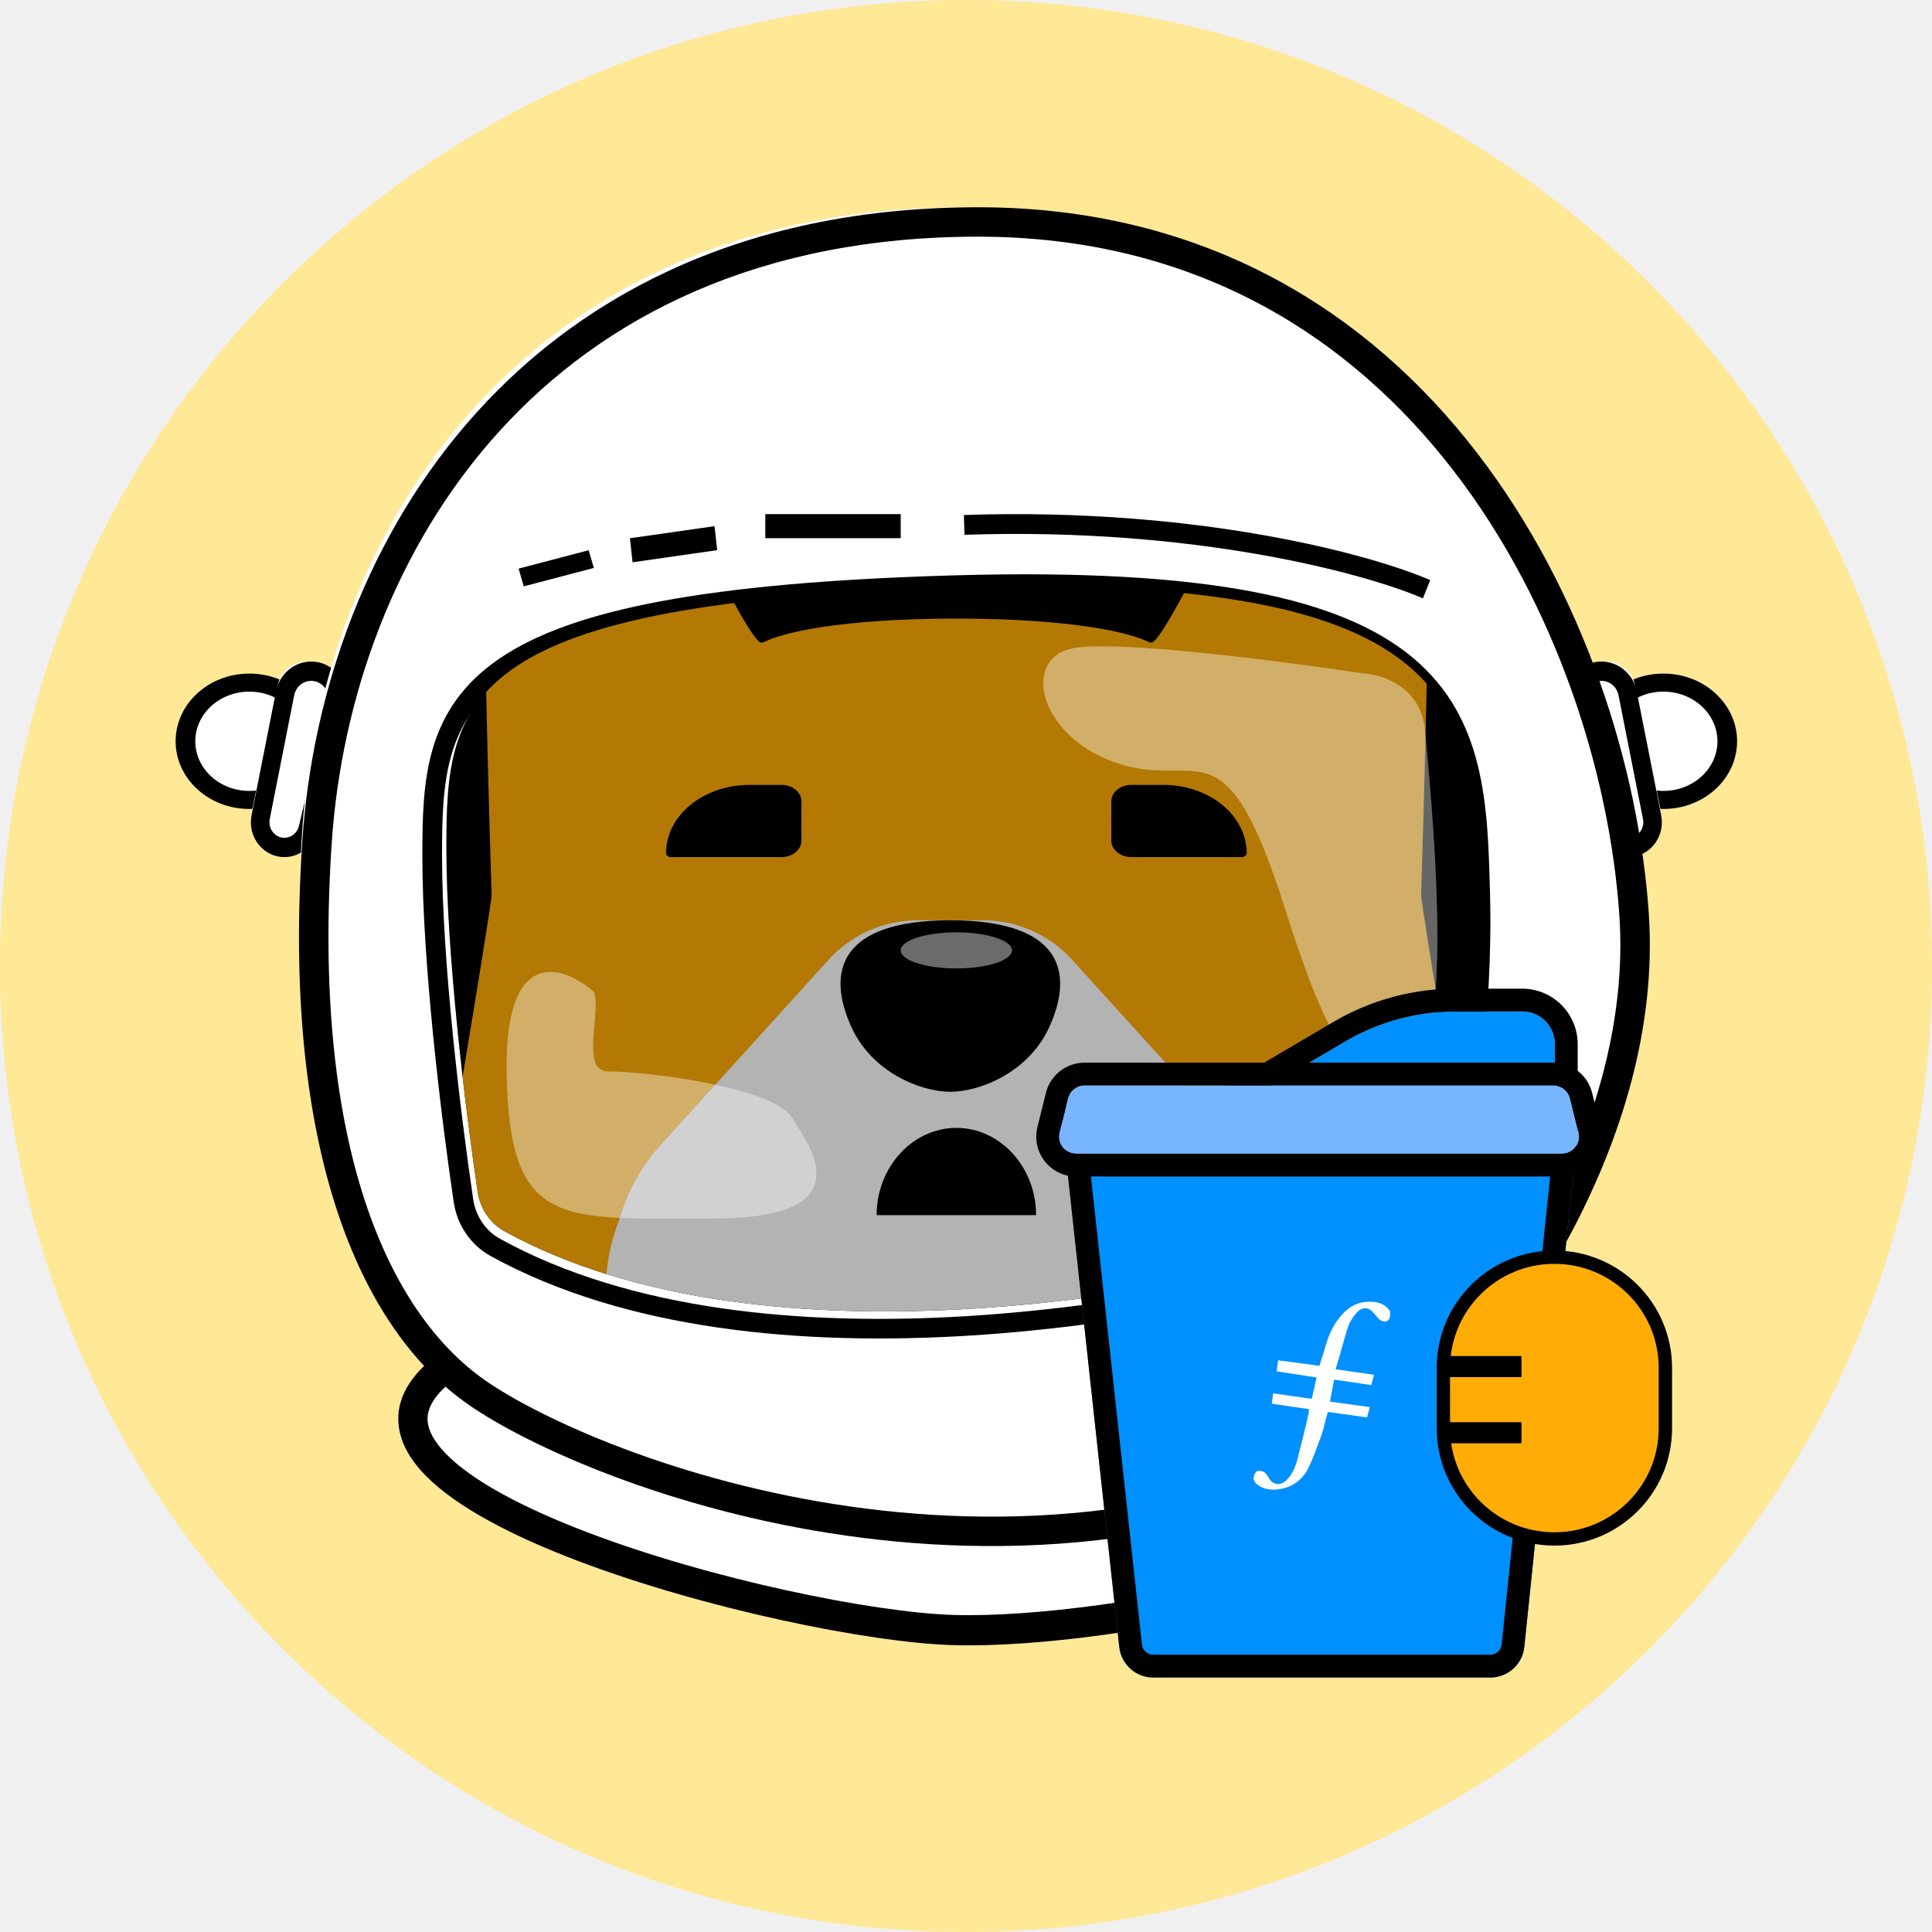
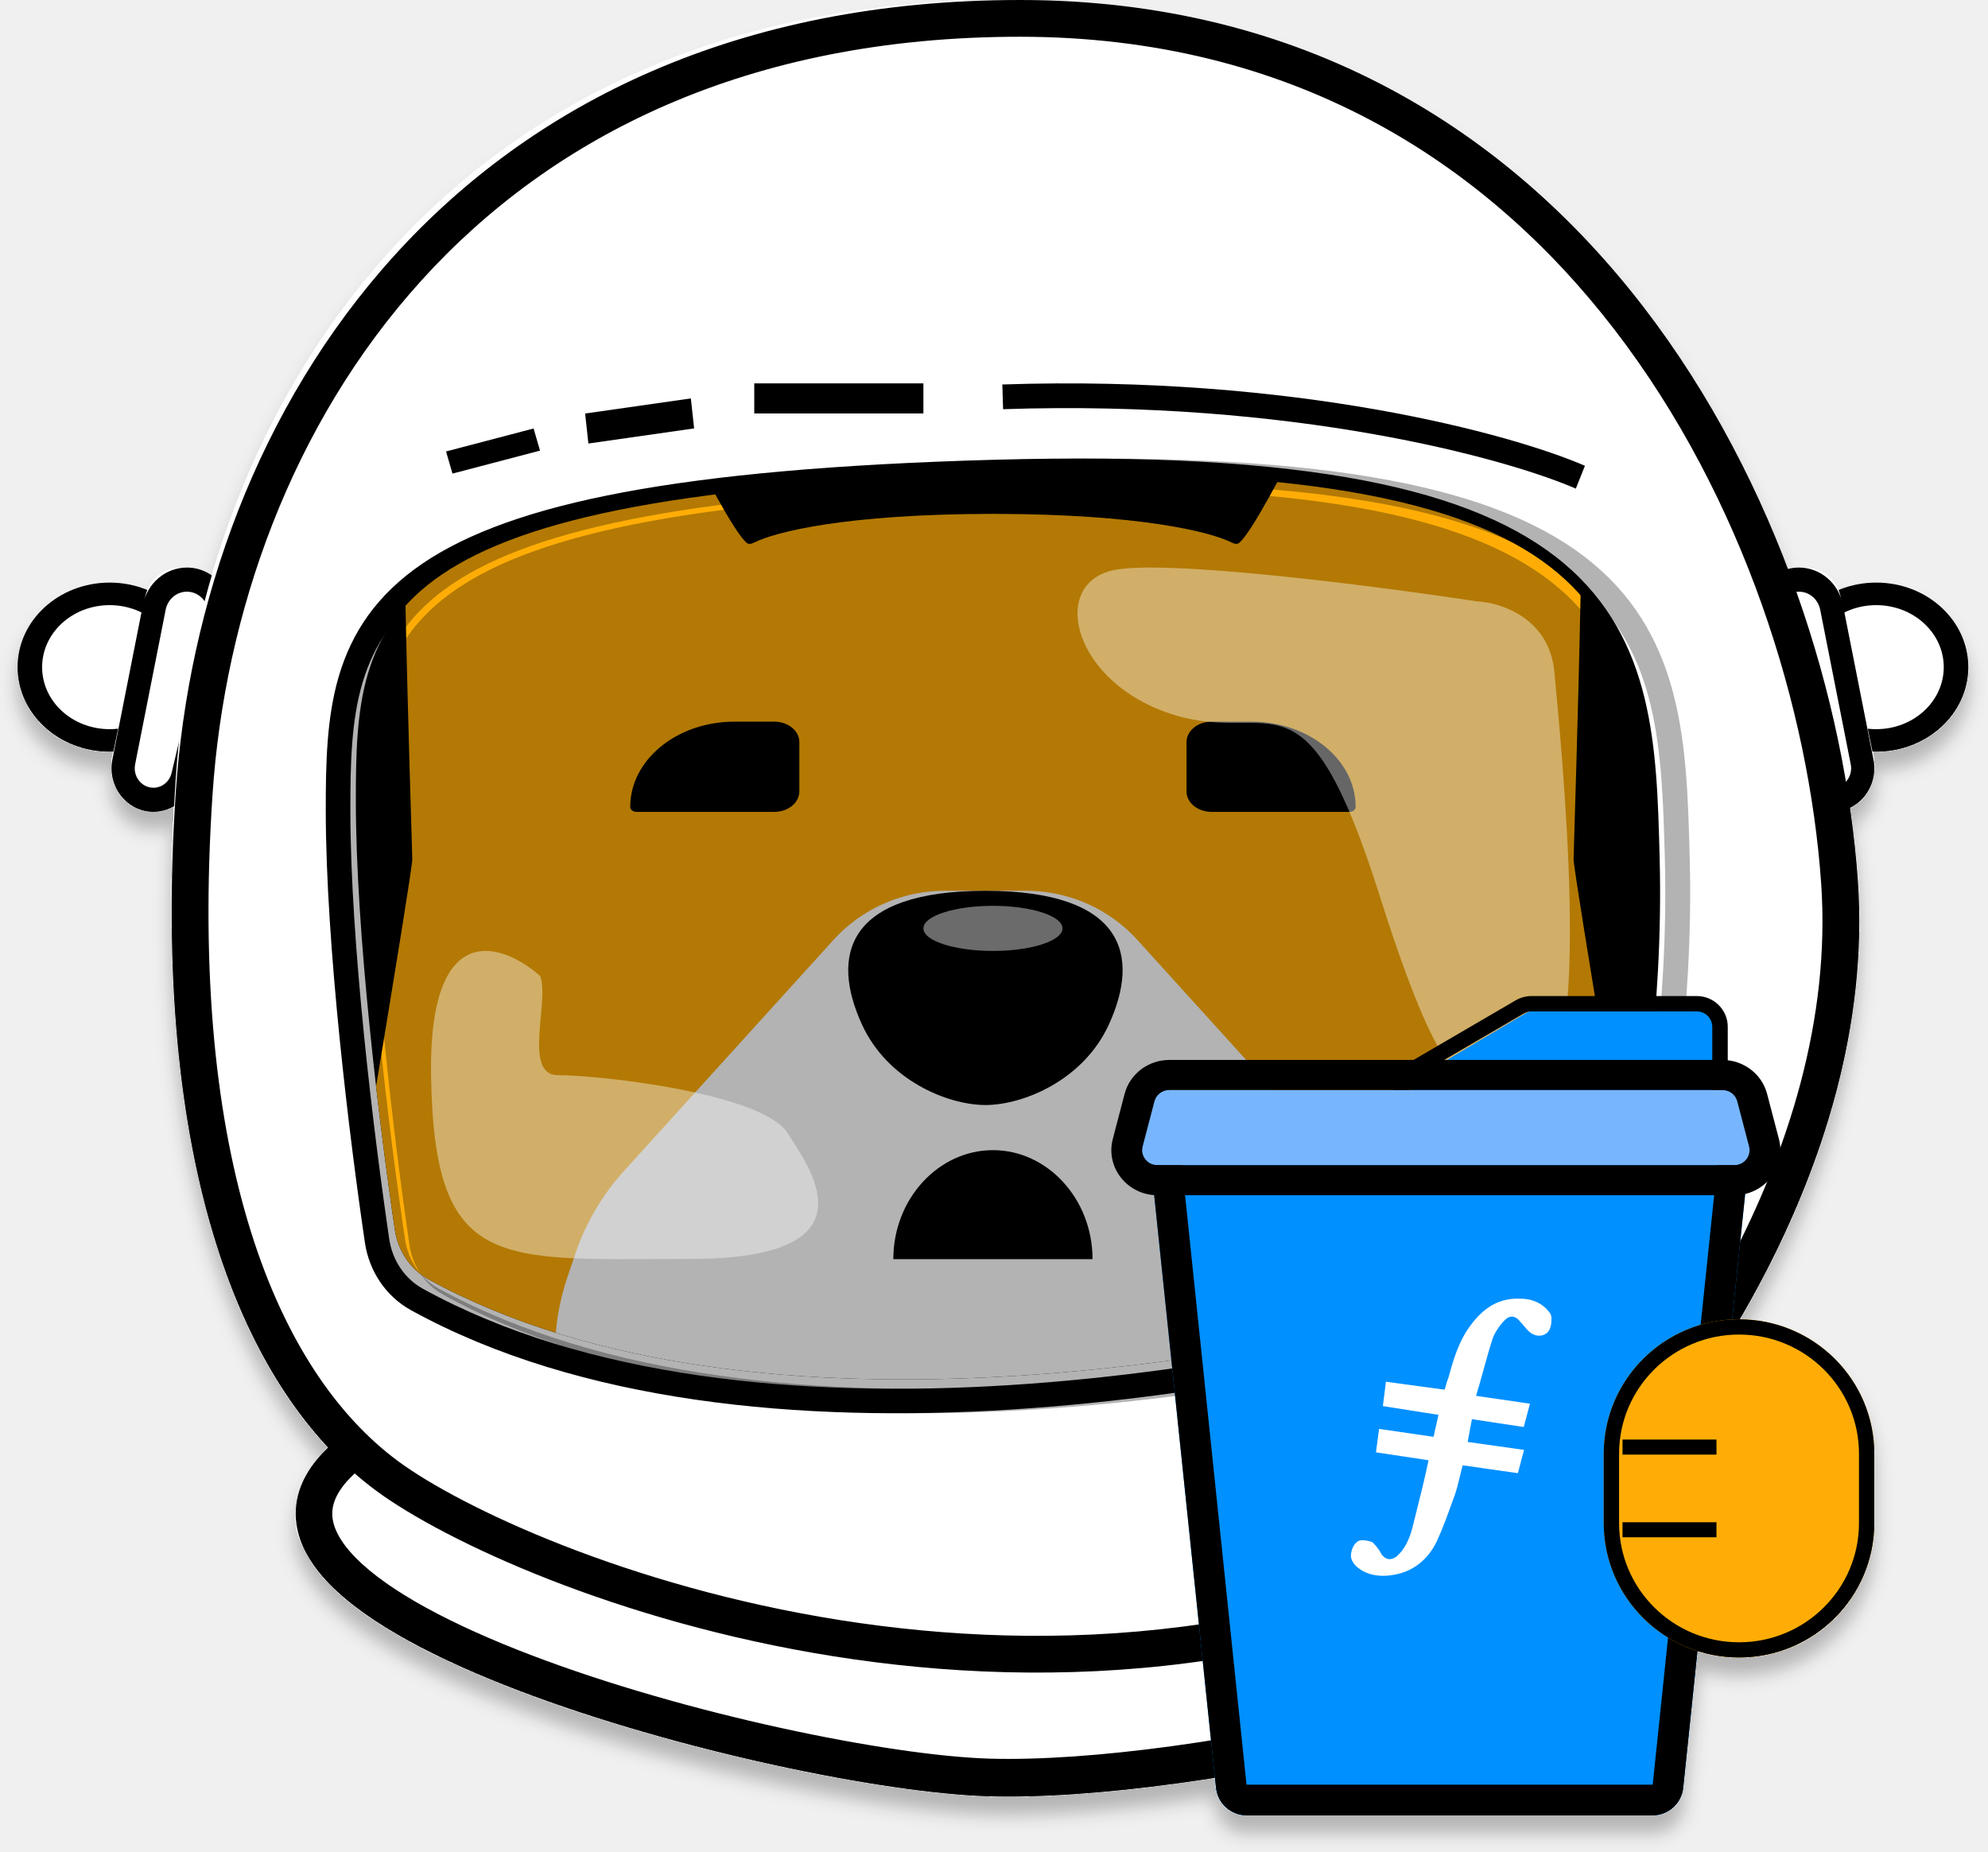
- <svg xmlns="http://www.w3.org/2000/svg" width="550" height="550" viewBox="0 0 550 550" fill="none">
-   <circle cx="275" cy="275" r="275" fill="#FFE896" />
-   <path d="M420.56 421.286C422.131 409.353 417.189 404.945 412.057 403.818C408.893 403.123 405.742 400.903 405.742 397.82C405.742 395.225 403.556 393.106 400.823 393.053L134.456 387.892C130.996 387.825 127.597 388.766 124.717 390.589L120.673 393.149C79.748 425.976 222.282 460.143 269.558 461.483C316.835 462.823 417.738 442.724 420.56 421.286Z" fill="white" />
-   <path fill-rule="evenodd" clip-rule="evenodd" d="M138.371 381.041C134.115 380.952 129.934 382.21 126.391 384.647L122.215 387.519L122.034 387.676C116.439 392.554 113.281 398.088 113.382 404.193C113.48 410.155 116.681 415.476 121.153 420.041C130.046 429.12 145.998 437.279 163.982 444.153C200.159 457.98 247.305 467.595 271.108 468.328C294.873 469.06 331.728 463.963 362.951 455.842C378.573 451.779 393.006 446.903 403.796 441.505C409.18 438.811 413.835 435.9 417.298 432.768C420.697 429.692 423.428 425.965 423.959 421.581C424.8 414.641 423.984 409.224 421.713 405.209C419.386 401.094 415.843 399.003 412.396 398.181C411.437 397.952 410.558 397.479 409.994 396.948C409.457 396.441 409.41 396.102 409.41 395.955C409.41 390.84 405.444 386.665 400.488 386.561L138.371 381.041ZM131.013 391.799C133.139 390.338 135.647 389.583 138.201 389.636L400.318 395.155C400.74 395.164 401.077 395.52 401.077 395.955C401.077 399.105 402.58 401.602 404.371 403.292C406.136 404.957 408.364 406.043 410.519 406.557C412.122 406.939 413.536 407.808 414.517 409.542C415.554 411.375 416.396 414.695 415.691 420.515C415.528 421.863 414.548 423.822 411.804 426.304C409.124 428.729 405.202 431.247 400.16 433.769C390.097 438.804 376.279 443.51 360.915 447.506C330.166 455.504 294.114 460.436 271.357 459.736C248.638 459.036 202.393 449.666 166.877 436.092C149.015 429.265 134.545 421.619 127.013 413.93C123.272 410.11 121.759 406.807 121.713 404.046C121.67 401.462 122.906 398.228 127.237 394.397L131.013 391.799Z" fill="black" />
-   <path d="M455.972 212.738C455.972 222.435 463.833 230.296 473.53 230.296C483.227 230.296 491.088 222.435 491.088 212.738C491.088 203.041 483.227 195.181 473.53 195.181C463.833 195.181 455.972 203.041 455.972 212.738Z" fill="white" />
-   <path fill-rule="evenodd" clip-rule="evenodd" d="M473.53 196.894C482.029 196.894 488.918 203.221 488.918 211.025C488.918 218.83 482.029 225.157 473.53 225.157C465.031 225.157 458.142 218.83 458.142 211.025C458.142 203.221 465.031 196.894 473.53 196.894ZM494.514 211.025C494.514 200.382 485.119 191.755 473.53 191.755C461.941 191.755 452.546 200.382 452.546 211.025C452.546 221.668 461.941 230.296 473.53 230.296C485.119 230.296 494.514 221.668 494.514 211.025Z" fill="black" />
-   <path d="M88.542 212.738C88.542 222.435 80.681 230.296 70.984 230.296C61.287 230.296 53.426 222.435 53.426 212.738C53.426 203.041 61.287 195.181 70.984 195.181C80.681 195.181 88.542 203.041 88.542 212.738Z" fill="white" />
-   <path fill-rule="evenodd" clip-rule="evenodd" d="M70.984 196.894C62.485 196.894 55.596 203.221 55.596 211.025C55.596 218.83 62.485 225.157 70.984 225.157C79.482 225.157 86.372 218.83 86.372 211.025C86.372 203.221 79.482 196.894 70.984 196.894ZM50 211.025C50 200.382 59.395 191.755 70.984 191.755C82.573 191.755 91.968 200.382 91.968 211.025C91.968 221.668 82.573 230.296 70.984 230.296C59.395 230.296 50 221.668 50 211.025Z" fill="black" />
-   <path d="M472.946 231.591L465.396 194.887C464.611 191.069 461.246 188.329 457.344 188.329C452.008 188.329 448.086 193.329 449.363 198.505L458.344 234.886C459.169 238.227 462.168 240.574 465.613 240.574C470.353 240.574 473.9 236.229 472.946 231.591Z" fill="white" />
-   <path fill-rule="evenodd" clip-rule="evenodd" d="M465.939 196.823C464.963 191.878 460.778 188.329 455.924 188.329C449.286 188.329 444.408 194.805 445.997 201.509L454.28 236.447C455.331 240.883 459.157 244 463.55 244C469.596 244 474.12 238.23 472.903 232.07L465.939 196.823ZM455.924 193.827C458.268 193.827 460.289 195.541 460.761 197.929L467.725 233.177C468.268 235.926 466.249 238.502 463.55 238.502C461.59 238.502 459.882 237.11 459.413 235.13L451.13 200.192C450.362 196.955 452.718 193.827 455.924 193.827Z" fill="black" />
-   <path d="M71.568 231.591L79.118 194.887C79.903 191.069 83.268 188.329 87.17 188.329C92.506 188.329 96.428 193.329 95.151 198.505L86.17 234.886C85.346 238.227 82.346 240.574 78.901 240.574C74.161 240.574 70.614 236.229 71.568 231.591Z" fill="white" />
-   <path fill-rule="evenodd" clip-rule="evenodd" d="M78.575 196.823C79.552 191.878 83.736 188.329 88.59 188.329C95.228 188.329 100.106 194.805 98.517 201.509L90.234 236.447C89.183 240.883 85.357 244 80.964 244C74.918 244 70.394 238.23 71.611 232.07L78.575 196.823ZM88.59 193.827C86.246 193.827 84.225 195.541 83.753 197.929L76.789 233.177C76.246 235.926 78.265 238.502 80.964 238.502C82.924 238.502 84.632 237.11 85.102 235.13L93.384 200.192C94.152 196.955 91.796 193.827 88.59 193.827Z" fill="black" />
-   <path d="M462.512 256.615C467.007 321.085 421.776 381.117 398.598 403.074C285.518 466.143 159.797 414.286 130.298 392.563C100.799 370.839 80.43 320.384 86.049 236.293C91.668 152.201 147.857 59 274.983 59C402.11 59 456.894 176.027 462.512 256.615Z" fill="white" />
-   <path fill-rule="evenodd" clip-rule="evenodd" d="M413.838 134.047C443.425 172.466 458.232 220.847 460.982 260.289C463.147 291.353 453.334 321.56 439.964 346.854C426.748 371.858 410.223 391.743 399.005 402.464C343.877 433.045 285.63 435.801 237.355 428.16C188.833 420.479 150.85 402.37 136.802 392.024C109.168 371.674 88.866 323.298 94.429 240.038C97.176 198.926 112.284 155.731 142.056 122.876C171.741 90.118 216.233 67.375 278.404 67.375C340.223 67.375 384.349 95.755 413.838 134.047ZM420.494 128.944C389.652 88.895 343.194 59 278.404 59C213.968 59 167.177 82.668 135.83 117.259C104.572 151.752 88.903 196.842 86.054 239.481C80.425 323.719 100.693 375.842 131.817 398.762C147.147 410.052 186.458 428.583 236.039 436.431C285.732 444.297 346.208 441.506 403.563 409.517L404.022 409.261L404.405 408.899C416.265 397.663 433.58 376.886 447.389 350.761C461.194 324.643 471.666 292.852 469.355 259.708C466.509 218.89 451.238 168.866 420.494 128.944Z" fill="black" />
-   <path fill-rule="evenodd" clip-rule="evenodd" d="M274.574 152.245C340.662 150.002 389.277 163.474 405.076 170.343L407.153 165.141C390.551 157.923 341.153 144.348 274.398 146.613L274.574 152.245Z" fill="black" />
-   <path fill-rule="evenodd" clip-rule="evenodd" d="M217.87 153.213H256.412V146.361H217.87V153.213Z" fill="black" />
-   <path fill-rule="evenodd" clip-rule="evenodd" d="M180.076 160.065L204.167 156.621L203.42 149.787L179.329 153.231L180.076 160.065Z" fill="black" />
-   <path fill-rule="evenodd" clip-rule="evenodd" d="M149.102 166.917L169.051 161.683L167.588 156.639L147.639 161.872L149.102 166.917Z" fill="black" />
-   <path d="M127.083 241.383C127.083 271.755 132.448 315.372 135.972 339.218C136.676 343.989 139.446 348.227 143.699 350.559C218.141 391.379 340.789 368.6 401.632 349.46C406.951 347.787 410.958 343.513 412.171 338.11C416.285 319.793 421.659 286.595 420.756 252.643C419.418 202.302 418.08 163.221 274.254 167.195C130.428 171.169 127.083 198.99 127.083 241.383Z" fill="black" />
-   <path fill-rule="evenodd" clip-rule="evenodd" d="M120.232 243.527C120.232 274.33 125.634 318.284 129.151 342.161C130.087 348.517 133.798 354.334 139.688 357.574C178.179 378.745 228.577 383.201 276.394 380.192C324.352 377.173 370.534 366.589 401.208 356.91C408.378 354.648 413.839 348.835 415.491 341.457C419.657 322.851 425.096 289.18 424.181 254.639C424.173 254.367 424.166 254.095 424.159 253.823C423.516 229.466 422.862 204.695 402.45 187.448C392.247 178.827 377.573 172.461 356.715 168.465C335.851 164.467 308.436 162.772 272.384 163.771C236.397 164.769 208.98 167.266 188.099 171.171C167.265 175.068 152.549 180.433 142.263 187.425C131.774 194.556 126.123 203.225 123.221 213.037C120.407 222.549 120.232 233.014 120.232 243.527ZM134.696 341.352C131.184 317.508 125.836 273.896 125.836 243.527C125.836 201.139 129.17 173.321 272.54 169.347C415.911 165.373 417.244 204.45 418.578 254.786C419.477 288.734 414.121 321.929 410.02 340.243C408.811 345.646 404.816 349.92 399.514 351.593C338.865 370.73 216.605 393.507 142.399 352.692C138.159 350.36 135.399 346.122 134.696 341.352Z" fill="black" />
-   <mask id="mask0_433_470" style="mask-type:alpha" maskUnits="userSpaceOnUse" x="127" y="166" width="294" height="208">
-     <path d="M127.083 241.383C127.083 271.755 132.448 315.372 135.972 339.218C136.676 343.989 139.446 348.227 143.699 350.559C218.141 391.379 340.789 368.6 401.632 349.46C406.951 347.787 410.958 343.513 412.171 338.11C416.285 319.793 421.659 286.595 420.756 252.643C419.418 202.302 418.08 163.221 274.254 167.195C130.428 171.169 127.083 198.99 127.083 241.383Z" fill="black" />
-   </mask>
-   <g mask="url(#mask0_433_470)">
-     <path fill-rule="evenodd" clip-rule="evenodd" d="M427.671 395.072C419.643 347.668 404.569 257.906 404.569 254.825C404.569 254.295 404.653 251.521 404.788 247.092C405.657 218.594 408.614 121.589 404.569 113.248C399.896 103.61 386.006 95.601 373.933 105.51C367.319 110.939 355.563 133.519 345.451 152.94C337.954 167.338 331.362 180 328.438 182.651C327.946 183.097 327.292 182.942 326.697 182.642C321.84 180.199 305.807 176.153 272.614 176.096C272.613 176.096 272.613 176.096 272.613 176.096V176.096C272.613 176.095 272.613 176.095 272.613 176.095C272.494 176.095 272.375 176.095 272.257 176.096C272.138 176.095 272.02 176.095 271.901 176.095C271.901 176.095 271.901 176.095 271.901 176.096V176.096C271.901 176.096 271.9 176.096 271.9 176.096C238.707 176.153 222.674 180.199 217.817 182.642C217.221 182.942 216.568 183.097 216.075 182.651C213.152 180 206.56 167.338 199.063 152.94C188.951 133.519 177.195 110.939 170.581 105.51C158.508 95.601 144.618 103.61 139.945 113.248C135.9 121.589 138.857 218.594 139.725 247.092C139.86 251.521 139.945 254.295 139.945 254.825C139.945 257.906 124.871 347.668 116.843 395.072C116.567 396.706 117.846 398.167 119.523 398.167H271.901H272.613H424.991C426.668 398.167 427.947 396.706 427.671 395.072Z" fill="#FFAD06" />
-     <path fill-rule="evenodd" clip-rule="evenodd" d="M368.611 395.488V367.044C368.611 361.273 367.663 355.539 365.805 350.065L363.922 344.521C361.579 337.619 357.831 331.26 352.908 325.831L305.161 273.177C302.929 270.714 300.338 268.591 297.475 266.874C292.142 263.677 286.018 261.986 279.774 261.986H272.146H268.942H261.314C255.07 261.986 248.946 263.677 243.613 266.874C240.75 268.591 238.159 270.714 235.927 273.177L188.18 325.831C183.257 331.26 179.509 337.619 177.166 344.521L175.283 350.065C173.425 355.539 172.477 361.273 172.477 367.044V395.488C172.477 396.967 173.695 398.167 175.198 398.167H269.425C269.824 398.167 270.203 398.082 270.544 397.93C270.885 398.082 271.264 398.167 271.663 398.167H365.89C367.393 398.167 368.611 396.967 368.611 395.488Z" fill="white" />
-     <path fill-rule="evenodd" clip-rule="evenodd" d="M294.954 345.921H249.56C249.56 332.204 259.833 321.083 272.257 321.083C284.681 321.083 294.953 332.204 294.954 345.921Z" fill="black" />
-     <path fill-rule="evenodd" clip-rule="evenodd" d="M322.064 223.444C318.917 223.444 316.366 225.532 316.366 228.107V239.337C316.366 241.912 318.917 244 322.064 244H353.493C354.265 244 354.907 243.507 354.907 242.875V242.875C354.907 232.144 344.276 223.444 331.162 223.444H322.064Z" fill="black" />
-     <path fill-rule="evenodd" clip-rule="evenodd" d="M270.613 310.805C279.283 310.746 292.866 305.127 298.665 292.48C305.943 276.612 302.114 262.028 270.613 261.986V261.986C270.59 261.986 270.567 261.986 270.544 261.986C270.521 261.986 270.498 261.986 270.475 261.986V261.986C238.974 262.028 235.145 276.612 242.423 292.48C248.222 305.127 261.805 310.746 270.475 310.805V310.806C270.498 310.806 270.521 310.805 270.544 310.805C270.567 310.805 270.59 310.806 270.613 310.806V310.805Z" fill="black" />
-     <path opacity="0.6" d="M256.412 270.551C256.412 273.389 263.506 275.69 272.257 275.69C281.008 275.69 288.102 273.389 288.102 270.551C288.102 267.713 281.008 265.412 272.257 265.412C263.506 265.412 256.412 267.713 256.412 270.551Z" fill="white" />
-     <path fill-rule="evenodd" clip-rule="evenodd" d="M222.45 223.444C225.597 223.444 228.148 225.532 228.148 228.107V239.337C228.148 241.913 225.597 244 222.45 244H191.022C190.25 244 189.606 243.506 189.606 242.874V242.874C189.606 232.143 200.237 223.444 213.351 223.444H222.45Z" fill="black" />
-     <path opacity="0.3" d="M125 240.76C125 271.66 130.387 316.036 133.925 340.296C134.633 345.15 137.414 349.462 141.685 351.835C216.438 393.364 339.598 370.189 400.695 350.716C406.036 349.014 410.06 344.666 411.279 339.169C415.41 320.533 420.805 286.758 419.899 252.217C418.556 201 417.212 161.24 272.786 165.283C128.359 169.327 125 197.631 125 240.76Z" fill="black" />
+ <svg xmlns="http://www.w3.org/2000/svg" width="453" height="422" viewBox="0 0 453 422" fill="none">
+   <g filter="url(#filter0_d_433_471)">
+     <path d="M374.56 362.286C376.131 350.353 371.189 345.945 366.057 344.818C362.893 344.123 359.742 341.903 359.742 338.82C359.742 336.225 357.556 334.106 354.823 334.053L88.456 328.892C84.996 328.825 81.597 329.766 78.717 331.589L74.673 334.149C33.748 366.976 176.282 401.143 223.558 402.483C270.835 403.823 371.738 383.724 374.56 362.286Z" fill="white" />
+     <path fill-rule="evenodd" clip-rule="evenodd" d="M92.371 322.041C88.115 321.952 83.934 323.21 80.391 325.647L76.215 328.519L76.034 328.676C70.439 333.554 67.281 339.088 67.382 345.193C67.48 351.155 70.681 356.476 75.153 361.041C84.046 370.12 99.998 378.279 117.983 385.153C154.159 398.98 201.305 408.595 225.108 409.328C248.873 410.06 285.728 404.963 316.951 396.842C332.573 392.779 347.006 387.903 357.796 382.505C363.18 379.811 367.835 376.9 371.298 373.768C374.697 370.692 377.428 366.965 377.959 362.581C378.8 355.641 377.984 350.224 375.713 346.209C373.386 342.094 369.843 340.003 366.396 339.181C365.437 338.952 364.558 338.479 363.994 337.948C363.457 337.441 363.41 337.102 363.41 336.955C363.41 331.84 359.444 327.665 354.488 327.561L92.371 322.041ZM85.013 332.799C87.139 331.338 89.647 330.583 92.201 330.636L354.318 336.155C354.74 336.164 355.077 336.52 355.077 336.955C355.077 340.105 356.58 342.602 358.371 344.292C360.136 345.957 362.364 347.043 364.519 347.557C366.122 347.939 367.536 348.808 368.517 350.542C369.554 352.375 370.396 355.695 369.691 361.515C369.528 362.862 368.548 364.822 365.804 367.304C363.124 369.729 359.202 372.247 354.16 374.769C344.097 379.804 330.279 384.51 314.915 388.506C284.166 396.504 248.114 401.436 225.357 400.736C202.638 400.036 156.393 390.666 120.877 377.092C103.016 370.265 88.545 362.619 81.013 354.93C77.272 351.11 75.759 347.807 75.713 345.046C75.671 342.462 76.906 339.228 81.237 335.397L85.013 332.799Z" fill="black" />
+     <path d="M409.972 153.738C409.972 163.435 417.833 171.296 427.53 171.296C437.227 171.296 445.088 163.435 445.088 153.738C445.088 144.041 437.227 136.18 427.53 136.18C417.833 136.18 409.972 144.041 409.972 153.738Z" fill="white" />
+     <path fill-rule="evenodd" clip-rule="evenodd" d="M427.53 137.893C436.029 137.893 442.918 144.221 442.918 152.025C442.918 159.83 436.029 166.157 427.53 166.157C419.031 166.157 412.142 159.83 412.142 152.025C412.142 144.221 419.031 137.893 427.53 137.893ZM448.514 152.025C448.514 141.382 439.119 132.755 427.53 132.755C415.941 132.755 406.546 141.382 406.546 152.025C406.546 162.668 415.941 171.296 427.53 171.296C439.119 171.296 448.514 162.668 448.514 152.025Z" fill="black" />
+     <path d="M42.542 153.738C42.542 163.435 34.681 171.296 24.984 171.296C15.287 171.296 7.426 163.435 7.426 153.738C7.426 144.041 15.287 136.18 24.984 136.18C34.681 136.18 42.542 144.041 42.542 153.738Z" fill="white" />
+     <path fill-rule="evenodd" clip-rule="evenodd" d="M24.984 137.893C16.485 137.893 9.596 144.221 9.596 152.025C9.596 159.83 16.485 166.157 24.984 166.157C33.482 166.157 40.372 159.83 40.372 152.025C40.372 144.221 33.482 137.893 24.984 137.893ZM4 152.025C4 141.382 13.395 132.755 24.984 132.755C36.573 132.755 45.968 141.382 45.968 152.025C45.968 162.668 36.573 171.296 24.984 171.296C13.395 171.296 4 162.668 4 152.025Z" fill="black" />
+     <path d="M426.946 172.591L419.396 135.887C418.611 132.069 415.246 129.329 411.344 129.329C406.008 129.329 402.086 134.329 403.363 139.505L412.344 175.886C413.169 179.227 416.168 181.574 419.613 181.574C424.353 181.574 427.9 177.229 426.946 172.591Z" fill="white" />
+     <path fill-rule="evenodd" clip-rule="evenodd" d="M419.939 137.823C418.963 132.878 414.778 129.329 409.924 129.329C403.286 129.329 398.408 135.805 399.997 142.509L408.28 177.447C409.331 181.883 413.157 185 417.55 185C423.596 185 428.12 179.23 426.903 173.07L419.939 137.823ZM409.924 134.827C412.268 134.827 414.289 136.541 414.761 138.929L421.725 174.177C422.268 176.926 420.249 179.502 417.55 179.502C415.59 179.502 413.882 178.11 413.413 176.13L405.13 141.193C404.362 137.955 406.718 134.827 409.924 134.827Z" fill="black" />
+     <path d="M25.568 172.591L33.118 135.887C33.904 132.069 37.268 129.329 41.17 129.329C46.506 129.329 50.428 134.329 49.151 139.505L40.17 175.886C39.346 179.227 36.346 181.574 32.901 181.574C28.161 181.574 24.614 177.229 25.568 172.591Z" fill="white" />
+     <path fill-rule="evenodd" clip-rule="evenodd" d="M32.575 137.823C33.551 132.878 37.736 129.329 42.59 129.329C49.228 129.329 54.106 135.805 52.517 142.509L44.234 177.447C43.183 181.883 39.357 185 34.964 185C28.918 185 24.394 179.23 25.611 173.07L32.575 137.823ZM42.59 134.827C40.246 134.827 38.225 136.541 37.753 138.929L30.789 174.177C30.246 176.926 32.265 179.502 34.964 179.502C36.924 179.502 38.632 178.11 39.102 176.13L47.384 141.193C48.152 137.955 45.796 134.827 42.59 134.827Z" fill="black" />
+     <path d="M416.512 197.615C421.007 262.085 375.776 322.117 352.598 344.074C239.518 407.143 113.797 355.286 84.298 333.563C54.799 311.839 34.431 261.384 40.049 177.293C45.668 93.201 101.857 -6.10352e-05 228.983 -6.10352e-05C356.11 -6.10352e-05 410.894 117.027 416.512 197.615Z" fill="white" />
+     <path fill-rule="evenodd" clip-rule="evenodd" d="M367.838 75.047C397.425 113.466 412.232 161.847 414.982 201.289C417.147 232.353 407.334 262.56 393.964 287.854C380.748 312.858 364.223 332.743 353.005 343.464C297.877 374.045 239.63 376.801 191.355 369.16C142.833 361.479 104.85 343.37 90.802 333.024C63.168 312.674 42.866 264.298 48.429 181.038C51.176 139.926 66.284 96.731 96.056 63.876C125.741 31.118 170.233 8.375 232.404 8.375C294.223 8.375 338.349 36.755 367.838 75.047ZM374.494 69.944C343.652 29.895 297.194 -6.10352e-05 232.404 -6.10352e-05C167.968 -6.10352e-05 121.176 23.668 89.83 58.259C58.572 92.752 42.903 137.842 40.054 180.48C34.425 264.719 54.693 316.842 85.817 339.762C101.147 351.052 140.458 369.583 190.039 377.431C239.732 385.297 300.208 382.506 357.563 350.517L358.022 350.261L358.405 349.899C370.265 338.663 387.58 317.886 401.389 291.761C415.194 265.642 425.666 233.852 423.355 200.708C420.509 159.89 405.238 109.866 374.494 69.944Z" fill="black" />
+     <path fill-rule="evenodd" clip-rule="evenodd" d="M228.574 93.245C294.662 91.002 343.277 104.474 359.076 111.343L361.153 106.141C344.551 98.923 295.153 85.348 228.398 87.613L228.574 93.245Z" fill="black" />
+     <path fill-rule="evenodd" clip-rule="evenodd" d="M171.87 94.213H210.412V87.361H171.87V94.213Z" fill="black" />
+     <path fill-rule="evenodd" clip-rule="evenodd" d="M134.076 101.065L158.167 97.621L157.42 90.787L133.329 94.231L134.076 101.065Z" fill="black" />
+     <path fill-rule="evenodd" clip-rule="evenodd" d="M103.102 107.917L123.051 102.684L121.588 97.639L101.639 102.872L103.102 107.917Z" fill="black" />
+     <path d="M81.083 182.383C81.083 212.755 86.448 256.372 89.972 280.218C90.676 284.989 93.446 289.227 97.699 291.559C172.141 332.379 294.789 309.6 355.632 290.46C360.951 288.787 364.958 284.513 366.171 279.11C370.285 260.793 375.659 227.595 374.756 193.643C373.418 143.302 372.08 104.221 228.254 108.195C84.428 112.169 81.083 139.99 81.083 182.383Z" fill="black" />
+     <path fill-rule="evenodd" clip-rule="evenodd" d="M74.231 184.527C74.231 215.33 79.634 259.284 83.151 283.161C84.087 289.517 87.798 295.334 93.688 298.574C132.179 319.745 182.577 324.201 230.394 321.192C278.352 318.173 324.534 307.589 355.208 297.91C362.378 295.648 367.839 289.835 369.491 282.457C373.657 263.851 379.096 230.18 378.181 195.639C378.173 195.367 378.166 195.095 378.159 194.823C377.516 170.466 376.862 145.695 356.45 128.448C346.247 119.827 331.573 113.461 310.715 109.465C289.851 105.467 262.436 103.772 226.384 104.771C190.397 105.769 162.98 108.266 142.099 112.171C121.265 116.068 106.549 121.433 96.263 128.425C85.774 135.556 80.123 144.225 77.221 154.037C74.407 163.549 74.231 174.014 74.231 184.527ZM88.696 282.352C85.184 258.508 79.836 214.896 79.836 184.527C79.836 142.139 83.17 114.321 226.54 110.347C369.911 106.373 371.244 145.45 372.578 195.786C373.477 229.734 368.121 262.928 364.02 281.243C362.811 286.646 358.816 290.92 353.514 292.593C292.865 311.73 170.605 334.507 96.399 293.692C92.159 291.36 89.399 287.122 88.696 282.352Z" fill="black" />
+     <mask id="mask0_433_471" style="mask-type:alpha" maskUnits="userSpaceOnUse" x="81" y="107" width="294" height="208">
+       <path d="M81.083 182.383C81.083 212.755 86.448 256.372 89.972 280.218C90.676 284.989 93.446 289.227 97.699 291.559C172.141 332.379 294.789 309.6 355.632 290.46C360.951 288.787 364.958 284.513 366.171 279.11C370.285 260.793 375.659 227.595 374.756 193.643C373.418 143.302 372.08 104.221 228.254 108.195C84.428 112.169 81.083 139.99 81.083 182.383Z" fill="black" />
+     </mask>
+     <g mask="url(#mask0_433_471)">
+       <path fill-rule="evenodd" clip-rule="evenodd" d="M381.671 336.072C373.643 288.668 358.569 198.906 358.569 195.825C358.569 195.295 358.654 192.521 358.789 188.092C359.657 159.594 362.614 62.589 358.569 54.248C353.896 44.61 340.006 36.601 327.933 46.51C321.319 51.939 309.563 74.519 299.451 93.94C291.954 108.338 285.362 121 282.438 123.651C281.946 124.097 281.293 123.942 280.697 123.642C275.84 121.199 259.807 117.153 226.614 117.096C226.613 117.096 226.613 117.096 226.613 117.096C226.613 117.095 226.613 117.095 226.613 117.095C226.494 117.095 226.375 117.095 226.257 117.096C226.138 117.095 226.02 117.095 225.901 117.095C225.901 117.095 225.901 117.095 225.901 117.096C225.901 117.096 225.9 117.096 225.9 117.096C192.707 117.153 176.674 121.199 171.817 123.642C171.221 123.942 170.568 124.097 170.076 123.651C167.152 121 160.56 108.338 153.063 93.94C142.951 74.519 131.195 51.939 124.581 46.51C112.508 36.601 98.618 44.61 93.945 54.248C89.9 62.589 92.857 159.594 93.725 188.092C93.86 192.521 93.945 195.295 93.945 195.825C93.945 198.906 78.871 288.668 70.843 336.072C70.567 337.706 71.846 339.167 73.523 339.167H225.901H226.613H378.991C380.668 339.167 381.947 337.706 381.671 336.072Z" fill="#FFAD06" />
+       <path fill-rule="evenodd" clip-rule="evenodd" d="M322.611 336.488V308.044C322.611 302.273 321.664 296.539 319.805 291.065L317.922 285.521C315.579 278.62 311.831 272.26 306.908 266.831L259.161 214.177C256.929 211.715 254.339 209.591 251.475 207.874C246.142 204.677 240.018 202.986 233.774 202.986H226.146H222.942H215.314C209.07 202.986 202.946 204.677 197.613 207.874C194.75 209.591 192.16 211.715 189.927 214.177L142.18 266.831C137.257 272.26 133.509 278.62 131.166 285.521L129.283 291.065C127.425 296.539 126.477 302.273 126.477 308.044V336.488C126.477 337.968 127.695 339.167 129.198 339.167H223.425C223.824 339.167 224.203 339.082 224.544 338.93C224.885 339.082 225.264 339.167 225.663 339.167H319.89C321.393 339.167 322.611 337.968 322.611 336.488Z" fill="white" />
+       <path fill-rule="evenodd" clip-rule="evenodd" d="M248.954 286.921H203.56C203.561 273.204 213.833 262.083 226.257 262.083C238.681 262.083 248.953 273.204 248.954 286.921Z" fill="black" />
+       <path fill-rule="evenodd" clip-rule="evenodd" d="M276.064 164.444C272.917 164.444 270.366 166.532 270.366 169.107V180.337C270.366 182.912 272.917 185 276.064 185H307.493C308.265 185 308.907 184.507 308.907 183.875C308.907 173.144 298.276 164.444 285.162 164.444H276.064Z" fill="black" />
+       <path fill-rule="evenodd" clip-rule="evenodd" d="M224.613 251.805C233.283 251.746 246.866 246.127 252.666 233.48C259.943 217.612 256.114 203.028 224.613 202.986V202.986C224.59 202.986 224.567 202.986 224.544 202.986C224.521 202.986 224.498 202.986 224.475 202.986V202.986C192.974 203.028 189.145 217.612 196.423 233.48C202.222 246.127 215.805 251.746 224.475 251.805V251.806C224.498 251.806 224.521 251.806 224.544 251.805C224.567 251.806 224.59 251.806 224.613 251.806V251.805Z" fill="black" />
+       <path opacity="0.6" d="M210.412 211.551C210.412 214.389 217.506 216.69 226.257 216.69C235.008 216.69 242.102 214.389 242.102 211.551C242.102 208.713 235.008 206.412 226.257 206.412C217.506 206.412 210.412 208.713 210.412 211.551Z" fill="white" />
+       <path fill-rule="evenodd" clip-rule="evenodd" d="M176.45 164.444C179.597 164.444 182.148 166.532 182.148 169.107V180.337C182.148 182.913 179.597 185 176.45 185H145.022C144.25 185 143.607 184.506 143.607 183.874C143.607 173.143 154.237 164.444 167.351 164.444H176.45Z" fill="black" />
+     </g>
+     <path opacity="0.3" d="M84.509 185.809C84.509 216.18 89.812 259.798 93.294 283.644C93.99 288.415 96.728 292.653 100.931 294.985C174.505 335.805 295.723 313.026 355.856 293.886C361.113 292.213 365.073 287.939 366.273 282.535C370.339 264.219 375.649 231.021 374.757 197.069C373.435 146.728 372.113 107.647 229.964 111.621C87.815 115.595 84.509 143.416 84.509 185.809Z" fill="black" />
+     <path opacity="0.3" fill-rule="evenodd" clip-rule="evenodd" d="M77.657 184.527C77.657 215.33 83.121 259.284 86.677 283.161C87.624 289.517 91.377 295.334 97.333 298.574C136.258 319.745 187.224 324.201 235.579 321.192C284.078 318.173 330.78 307.589 361.8 297.91C369.051 295.648 374.573 289.835 376.244 282.457C380.456 263.851 385.957 230.18 385.031 195.639C385.024 195.367 385.017 195.095 385.009 194.823C384.359 170.466 383.698 145.695 363.056 128.448C352.738 119.827 337.898 113.461 316.806 109.465C295.706 105.467 267.983 103.772 231.525 104.771C195.132 105.769 167.406 108.266 146.289 112.171C125.22 116.068 110.339 121.433 99.938 128.425C89.33 135.556 83.615 144.225 80.68 154.037C77.835 163.549 77.657 174.014 77.657 184.527ZM92.285 282.352C88.734 258.508 83.325 214.896 83.325 184.527C83.325 142.139 86.697 114.321 231.683 110.347C376.668 106.373 378.017 145.45 379.365 195.786C380.275 229.734 374.859 262.928 370.711 281.243C369.488 286.646 365.448 290.92 360.087 292.593C298.754 311.73 175.117 334.507 100.075 293.692C95.787 291.36 92.996 287.122 92.285 282.352Z" fill="black" />
+     <path opacity="0.4" d="M354.188 153.101C353.051 140.794 341.871 137.251 336.422 137.018C313.445 133.522 264.647 127.229 253.277 130.026C239.064 133.522 244.749 155.898 267.489 162.89C290.23 169.883 297.336 150.304 314.392 204.146C331.447 257.988 336.422 248.198 349.924 246.8C363.427 245.401 355.61 168.484 354.188 153.101Z" fill="white" />
+     <path opacity="0.4" d="M127.123 244.999C119.059 244.999 125.276 227.988 123.091 222.403C114.578 214.872 97.688 208.846 98.225 244.999C98.897 290.19 113.682 286.867 157.364 286.867C201.046 286.867 183.677 265.136 179.541 258.29C174.082 249.254 137.203 244.999 127.123 244.999Z" fill="white" />
+     <path d="M261.839 261.249C261.408 257.116 264.65 253.519 268.805 253.519H391.834C395.989 253.519 399.23 257.116 398.799 261.249L383.564 407.403C383.192 410.971 380.185 413.681 376.599 413.681H284.04C280.453 413.681 277.446 410.971 277.074 407.403L261.839 261.249Z" fill="#0090FF" />
+     <path d="M335.701 318.481C336.364 316.353 336.95 314.228 337.528 312.131C337.572 311.973 337.615 311.815 337.659 311.658C338.329 309.227 338.997 306.837 339.773 304.504C340.419 303.006 341.496 301.498 342.572 300.422C343.27 299.725 344.024 299.462 344.72 299.53C345.42 299.597 346.142 300.008 346.749 300.817L346.77 300.845L346.795 300.87C347.113 301.188 347.379 301.507 347.661 301.845L347.666 301.852C347.943 302.184 348.235 302.535 348.588 302.887C349.092 303.392 349.687 303.734 350.316 303.839C350.954 303.945 351.596 303.8 352.154 303.382L352.183 303.36L352.208 303.335C352.645 302.898 352.842 302.337 352.935 301.808C353.027 301.288 353.027 300.748 353.027 300.31V300.293C353.027 299.912 352.842 299.582 352.681 299.358C352.521 299.133 352.333 298.944 352.221 298.832C350.76 297.137 348.598 296.434 346.488 296.431C341.567 296.201 338.291 298.571 335.544 302.233C332.799 305.894 331.657 310.005 330.543 314.015L330.54 314.026C330.311 314.603 330.14 315.175 329.974 315.757C329.945 315.856 329.917 315.955 329.889 316.055C329.782 316.433 329.673 316.817 329.547 317.219L316.74 315.483L316.24 315.415L316.177 315.916L315.729 319.502L315.669 319.982L316.147 320.058L328.392 321.991L327.043 327.966L315.177 326.24L314.676 326.167L314.609 326.668L314.161 330.03L314.096 330.517L314.582 330.59L326.033 332.319V332.733C325.105 337.182 324.023 341.476 322.914 345.885C322.69 346.774 322.465 347.668 322.24 348.568C321.582 350.978 320.501 353.329 318.597 355.03C317.78 355.638 317.018 355.851 316.347 355.762C315.683 355.673 315.018 355.276 314.41 354.48C313.936 353.545 313.241 352.622 312.545 351.926L312.462 351.843L312.35 351.806C311.987 351.685 311.508 351.565 311.053 351.504C310.825 351.474 310.592 351.457 310.376 351.465C310.169 351.473 309.932 351.506 309.727 351.609L309.699 351.623L309.673 351.64C309.229 351.936 308.898 352.422 308.68 352.92C308.46 353.424 308.33 353.996 308.33 354.521C308.33 355.004 308.562 355.498 308.839 355.898C309.12 356.303 309.494 356.681 309.882 356.943C312.051 358.622 314.896 358.835 317.429 358.375C321.87 357.672 325.133 354.86 326.985 350.924L326.987 350.921C328.341 347.988 329.467 344.833 330.585 341.704C331.158 340.325 331.556 338.841 331.92 337.358C332.001 337.03 332.079 336.704 332.157 336.378C332.404 335.352 332.648 334.335 332.938 333.341L345.061 335.072L345.501 335.135L345.615 334.706L346.511 331.345L346.657 330.799L346.098 330.721L333.843 329.001L335.002 322.819L346.402 324.54L346.844 324.607L346.959 324.174L347.856 320.813L348.001 320.27L347.445 320.189L335.701 318.481Z" fill="white" stroke="white" />
+     <path fill-rule="evenodd" clip-rule="evenodd" d="M391.834 260.523L268.805 260.523L284.04 406.677H376.599L391.834 260.523ZM268.805 253.519C264.65 253.519 261.408 257.116 261.839 261.249L277.074 407.403C277.446 410.971 280.453 413.681 284.04 413.681H376.599C380.185 413.681 383.192 410.971 383.564 407.403L398.799 261.249C399.23 257.116 395.989 253.519 391.834 253.519H268.805Z" fill="black" />
+     <path d="M347.689 230.881C348.227 230.562 348.839 230.394 349.463 230.394H386.774C388.707 230.394 390.273 231.973 390.273 233.922V248.278C390.273 250.226 388.707 251.806 386.774 251.806H325.26C321.695 251.806 320.413 247.059 323.486 245.237L347.689 230.881Z" fill="#0090FF" />
+     <path fill-rule="evenodd" clip-rule="evenodd" d="M348.977 226.968H386.636C390.537 226.968 393.699 230.104 393.699 233.973V248.226C393.699 252.095 390.537 255.231 386.636 255.231H324.547C317.351 255.231 314.764 245.806 320.966 242.188L345.396 227.935C346.481 227.302 347.717 226.968 348.977 226.968ZM348.977 230.47C348.347 230.47 347.729 230.637 347.186 230.954L322.757 245.207C319.656 247.016 320.949 251.729 324.547 251.729H386.636C388.586 251.729 390.167 250.16 390.167 248.226V233.973C390.167 232.039 388.586 230.47 386.636 230.47H348.977Z" fill="black" />
+     <path d="M262.899 250.957C263.297 249.44 264.701 248.38 266.309 248.38H392.617C394.225 248.38 395.628 249.44 396.027 250.957L398.726 261.235C399.296 263.401 397.614 265.509 395.317 265.509H263.609C261.312 265.509 259.63 263.401 260.199 261.235L262.899 250.957Z" fill="#77B6FF" />
+     <path fill-rule="evenodd" clip-rule="evenodd" d="M266.466 241.528H392.46C397.271 241.528 401.471 244.71 402.663 249.259L405.356 259.537C407.059 266.037 402.028 272.361 395.153 272.361H263.773C256.898 272.361 251.867 266.037 253.57 259.537L256.263 249.259C257.455 244.71 261.655 241.528 266.466 241.528ZM266.466 248.38C264.862 248.38 263.462 249.44 263.065 250.957L260.372 261.235C259.804 263.401 261.482 265.509 263.773 265.509H395.153C397.444 265.509 399.122 263.401 398.554 261.235L395.861 250.957C395.464 249.44 394.064 248.38 392.46 248.38H266.466Z" fill="black" />
+     <path d="M365.435 331.283C365.435 314.351 379.24 300.625 396.269 300.625C413.297 300.625 427.102 314.351 427.102 331.283V347.05C427.102 363.982 413.297 377.708 396.269 377.708C379.24 377.708 365.435 363.982 365.435 347.05V331.283Z" fill="#FFAD06" />
+     <path fill-rule="evenodd" clip-rule="evenodd" d="M423.603 347.05V331.283C423.603 316.272 411.365 304.104 396.269 304.104C381.172 304.104 368.934 316.272 368.934 331.283V347.05C368.934 362.061 381.172 374.23 396.269 374.23C411.365 374.23 423.603 362.061 423.603 347.05ZM396.269 300.625C379.24 300.625 365.435 314.351 365.435 331.283V347.05C365.435 363.982 379.24 377.708 396.269 377.708C413.297 377.708 427.102 363.982 427.102 347.05V331.283C427.102 314.351 413.297 300.625 396.269 300.625Z" fill="black" />
+     <path fill-rule="evenodd" clip-rule="evenodd" d="M391.13 331.458H369.718V328.032H391.13V331.458Z" fill="black" />
+     <path fill-rule="evenodd" clip-rule="evenodd" d="M391.13 350.301H369.718V346.875H391.13V350.301Z" fill="black" />
  </g>
-   <path opacity="0.4" d="M405.66 207.772C404.523 195.465 393.343 191.923 387.894 191.689C364.917 188.193 316.119 181.9 304.749 184.697C290.536 188.193 296.221 210.569 318.962 217.562C341.702 224.554 348.808 204.975 365.864 258.817C382.919 312.659 387.894 302.87 401.397 301.471C414.899 300.073 407.082 223.156 405.66 207.772Z" fill="white" />
-   <path opacity="0.4" d="M173.123 304.999C165.059 304.999 171.276 287.988 169.091 282.403C160.578 274.872 143.688 268.846 144.226 304.999C144.898 350.19 159.682 346.867 203.364 346.867C247.046 346.867 229.677 325.136 225.541 318.29C220.082 309.254 183.203 304.999 173.123 304.999Z" fill="white" />
-   <path d="M302.481 320.611C301.854 314.857 306.361 309.833 312.148 309.833H439.629C445.396 309.833 449.896 314.823 449.301 320.559L433.938 468.831C433.425 473.787 429.248 477.553 424.266 477.553H328.306C323.343 477.553 319.177 473.816 318.639 468.882L302.481 320.611Z" fill="#0090FF" />
-   <path fill-rule="evenodd" clip-rule="evenodd" d="M439.629 316.316H312.148C310.219 316.316 308.717 317.99 308.926 319.908L325.084 468.18C325.263 469.825 326.652 471.07 328.306 471.07H424.266C425.926 471.07 427.319 469.815 427.49 468.163L442.853 319.891C443.051 317.979 441.551 316.316 439.629 316.316ZM312.148 309.833C306.361 309.833 301.854 314.857 302.481 320.611L318.639 468.882C319.177 473.816 323.343 477.553 328.306 477.553H424.266C429.248 477.553 433.425 473.787 433.938 468.831L449.301 320.559C449.896 314.823 445.396 309.833 439.629 309.833H312.148Z" fill="black" />
-   <path fill-rule="evenodd" clip-rule="evenodd" d="M379.802 392.739L378.605 399.009L389.975 400.576L389.177 403.515L378.006 401.948C377.208 404.495 376.81 407.238 375.812 409.589C374.815 412.332 373.817 415.075 372.621 417.622C371.025 420.952 368.232 423.304 364.442 423.891C362.248 424.283 359.854 424.087 358.059 422.716C357.461 422.324 356.862 421.54 356.862 420.952C356.862 420.169 357.261 419.189 357.86 418.797C358.259 418.601 359.256 418.797 359.854 418.993C360.453 419.581 361.051 420.365 361.45 421.148C362.647 422.716 364.243 422.912 365.838 421.736C367.634 420.169 368.631 418.014 369.23 415.858C370.426 411.156 371.623 406.65 372.621 401.948V401.164L362.049 399.596L362.447 396.658L373.418 398.225L374.815 392.151L363.445 390.388L363.844 387.253L375.613 388.821C376.012 387.645 376.211 386.665 376.61 385.686C377.607 382.159 378.605 378.632 380.998 375.498C383.392 372.363 386.185 370.403 390.374 370.599C392.169 370.599 393.964 371.187 395.161 372.559C395.361 372.755 395.759 373.146 395.759 373.538C395.759 374.322 395.759 375.302 395.161 375.889C394.363 376.477 393.366 376.281 392.568 375.498C391.969 374.91 391.571 374.322 390.972 373.734C389.775 372.167 387.98 371.971 386.584 373.342C385.586 374.322 384.589 375.693 383.991 377.065C382.594 381.179 381.597 385.49 380.201 389.8L391.172 391.368L390.374 394.306L379.802 392.739Z" fill="white" />
-   <path d="M382.856 296.522C392.42 290.896 403.315 287.929 414.411 287.929H433.318C438.473 287.929 442.653 292.109 442.653 297.265V310.907H358.401L382.856 296.522Z" fill="#0090FF" />
-   <path fill-rule="evenodd" clip-rule="evenodd" d="M449.136 317.39H334.594L379.569 290.934C390.13 284.722 402.159 281.447 414.411 281.447H433.318C442.054 281.447 449.136 288.529 449.136 297.265V317.39ZM382.856 296.522C392.42 290.896 403.315 287.93 414.411 287.93H433.318C438.473 287.93 442.653 292.109 442.653 297.265V310.907H358.401L382.856 296.522Z" fill="black" />
-   <path d="M304.039 312.692C304.577 310.522 306.524 308.999 308.759 308.999H442.241C444.476 308.999 446.423 310.522 446.96 312.692L449.369 322.416C450.129 325.482 447.808 328.447 444.649 328.447H306.35C303.191 328.447 300.871 325.482 301.63 322.416L304.039 312.692Z" fill="#77B6FF" />
-   <path fill-rule="evenodd" clip-rule="evenodd" d="M308.759 302.516H442.241C447.456 302.516 451.999 306.071 453.253 311.133L455.662 320.857C457.434 328.012 452.02 334.93 444.649 334.93H306.35C298.979 334.93 293.565 328.012 295.338 320.857L297.747 311.133C299 306.071 303.544 302.516 308.759 302.516ZM308.759 308.999C306.524 308.999 304.577 310.523 304.039 312.692L301.63 322.416C300.871 325.482 303.191 328.447 306.35 328.447H444.649C447.808 328.447 450.129 325.482 449.369 322.416L446.96 312.692C446.423 310.523 444.476 308.999 442.241 308.999H308.759Z" fill="black" />
-   <path d="M411.435 390.283C411.435 373.351 425.24 359.625 442.269 359.625V359.625C459.297 359.625 473.102 373.351 473.102 390.283V406.05C473.102 422.982 459.297 436.708 442.269 436.708V436.708C425.24 436.708 411.435 422.982 411.435 406.05V390.283Z" fill="#FFAD06" />
-   <path fill-rule="evenodd" clip-rule="evenodd" d="M472.199 406.591V389.409C472.199 373.051 458.902 359.791 442.5 359.791C426.098 359.791 412.801 373.051 412.801 389.409V406.591C412.801 422.949 426.098 436.209 442.5 436.209C458.902 436.209 472.199 422.949 472.199 406.591ZM442.5 356C423.998 356 409 370.958 409 389.409V406.591C409 425.042 423.998 440 442.5 440C461.002 440 476 425.042 476 406.591V389.409C476 370.958 461.002 356 442.5 356Z" fill="black" />
-   <path fill-rule="evenodd" clip-rule="evenodd" d="M433.13 392.032H411.718V386.032H433.13V392.032Z" fill="black" />
-   <path fill-rule="evenodd" clip-rule="evenodd" d="M433.13 410.875H411.718V404.875H433.13V410.875Z" fill="black" />
+   <defs>
+     <filter id="filter0_d_433_471" x="0" y="-6.10352e-05" width="452.514" height="421.681" filterUnits="userSpaceOnUse" color-interpolation-filters="sRGB">
+       <feFlood flood-opacity="0" result="BackgroundImageFix" />
+       <feColorMatrix in="SourceAlpha" type="matrix" values="0 0 0 0 0 0 0 0 0 0 0 0 0 0 0 0 0 0 127 0" result="hardAlpha" />
+       <feOffset dy="4" />
+       <feGaussianBlur stdDeviation="2" />
+       <feComposite in2="hardAlpha" operator="out" />
+       <feColorMatrix type="matrix" values="0 0 0 0 0 0 0 0 0 0 0 0 0 0 0 0 0 0 0.25 0" />
+       <feBlend mode="normal" in2="BackgroundImageFix" result="effect1_dropShadow_433_471" />
+       <feBlend mode="normal" in="SourceGraphic" in2="effect1_dropShadow_433_471" result="shape" />
+     </filter>
+   </defs>
</svg>
